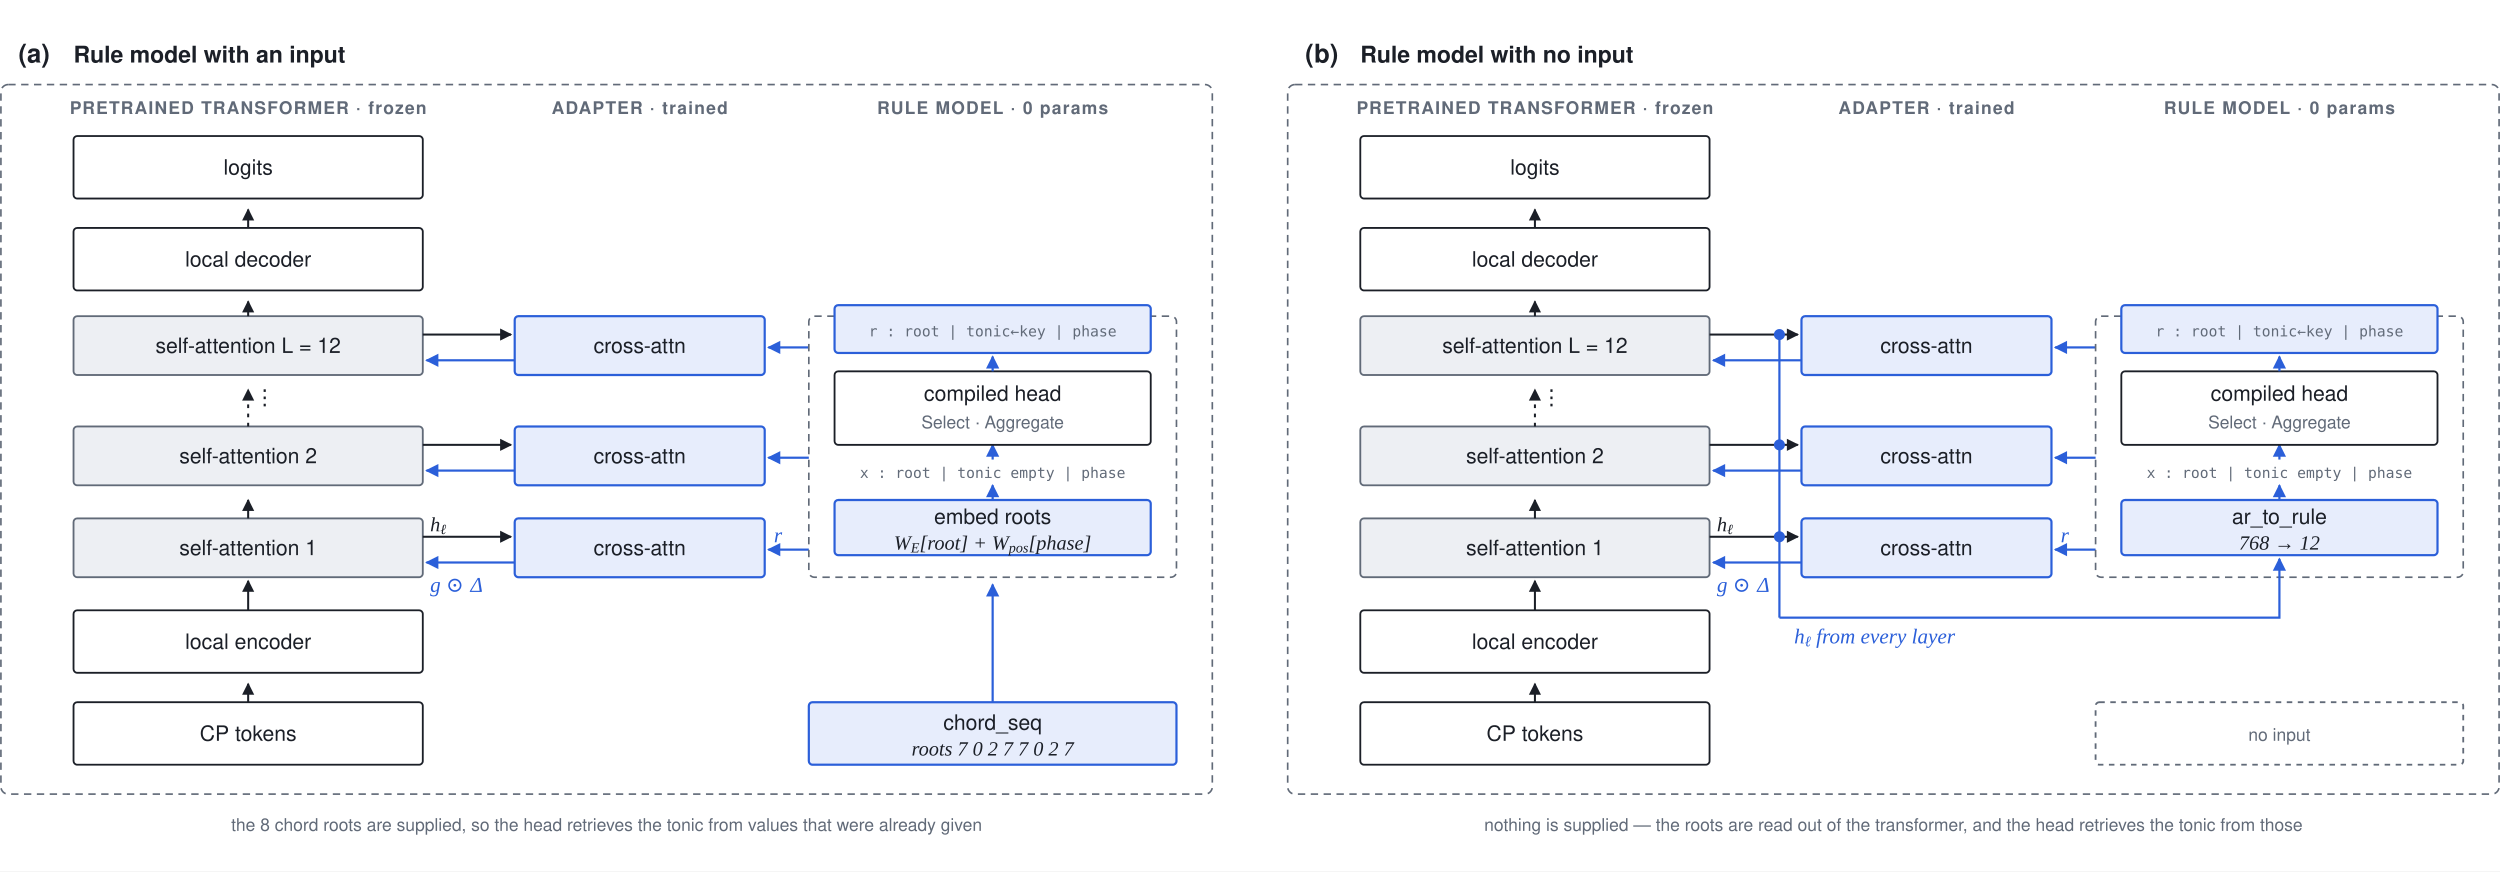
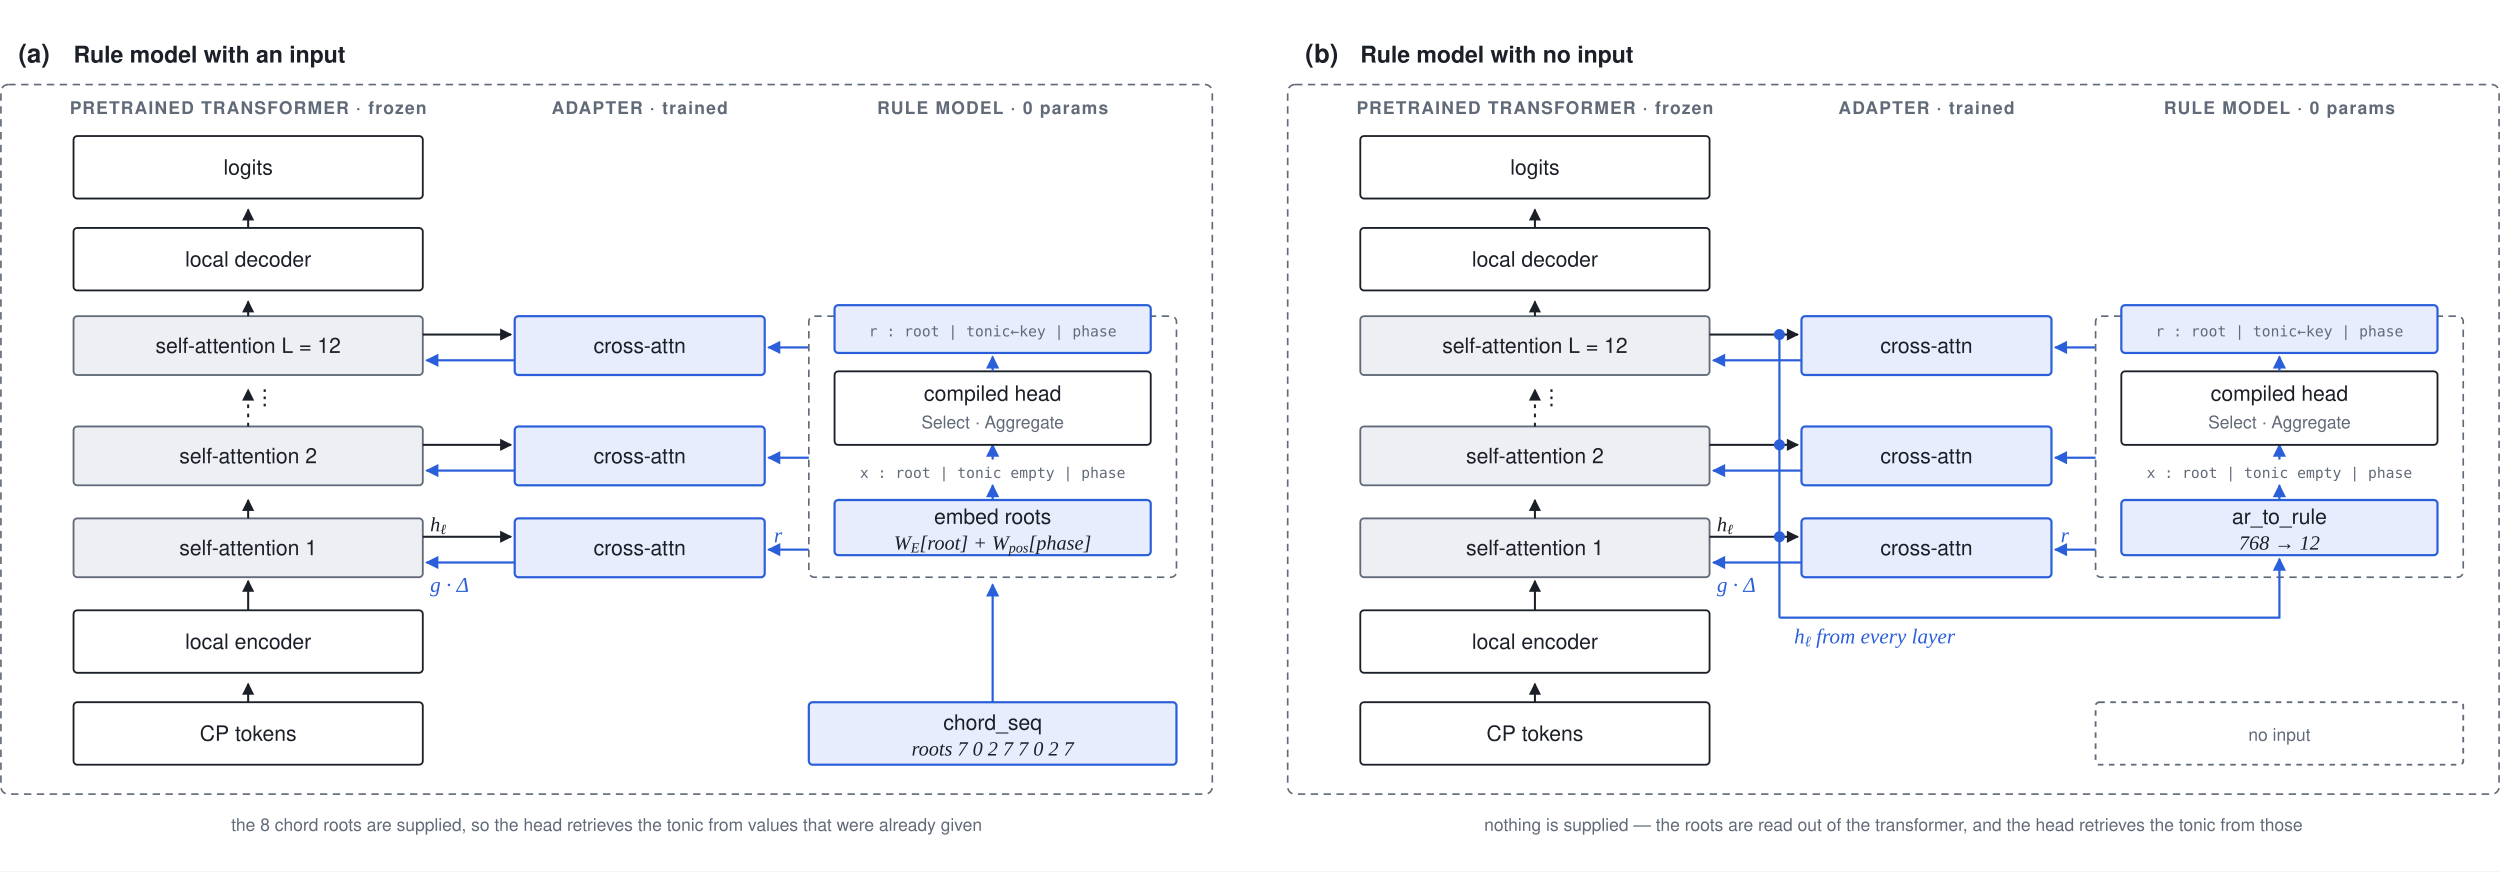
<svg xmlns="http://www.w3.org/2000/svg" viewBox="0 0 1360 474" width="1360" height="474" role="img" aria-label="Pretrained transformer on the left, rule model on the right, cross-attention adapters bridging them, with and without an input to the rule model">
  <style>
.pnl   { fill: #FFFFFF; stroke: #D7DCE4; stroke-width: 1; }
.bx    { fill: #F2F4F8; stroke: #D7DCE4; stroke-width: 1; }
.bxf   { fill: #EDEFF3; stroke: #C4CBD6; stroke-width: 1; }
.bxa   { fill: #E7EDFC; stroke: #2B5FD9; stroke-width: 1.2; }
.bxx   { fill: #FBF1E0; stroke: #A96A12; stroke-width: 1.2; }
.bxd   { fill: none; stroke: #616A78; stroke-width: 1; stroke-dasharray: 4 4; }
.slot  { fill: #FFFFFF; stroke: #2B5FD9; stroke-width: .8; }
.tick  { fill: #EDEFF3; stroke: #C4CBD6; stroke-width: .7; }
.ttl   { font: 600 12px 'IBM Plex Sans','Helvetica Neue',sans-serif; fill: #1B1F27;
          letter-spacing: .09em; }
.sub   { font: 400 10.5px 'IBM Plex Sans','Helvetica Neue',sans-serif; fill: #616A78; }
.lbl   { font: 500 11px 'IBM Plex Sans','Helvetica Neue',sans-serif; fill: #1B1F27; }
.lblf  { font: 500 11px 'IBM Plex Sans','Helvetica Neue',sans-serif; fill: #2B5FD9; }
.lblx  { font: 600 10px 'IBM Plex Sans','Helvetica Neue',sans-serif; fill: #A96A12; }
.mono  { font: 400 9.5px 'IBM Plex Mono',ui-monospace,monospace; fill: #616A78; }
.monof { font: 400 9.5px 'IBM Plex Mono',ui-monospace,monospace; fill: #2B5FD9; }
.tag   { font: 400 9px 'IBM Plex Sans','Helvetica Neue',sans-serif; fill: #616A78;
          letter-spacing: .06em; }
.arw   { stroke: #1B1F27; stroke-width: 1.4; fill: none; }
.arwf  { stroke: #2B5FD9; stroke-width: 1.5; fill: none; }
.arwx  { stroke: #A96A12; stroke-width: 1.2; fill: none; stroke-dasharray: 5 4; }
.hair  { stroke: #2B5FD9; stroke-width: .7; fill: none; opacity: .55; }

.pbx    { fill: #FFFFFF; stroke: #1B1F27; stroke-width: 1; }
.pfroz  { fill: #EDEFF3; stroke: #616A78; stroke-width: 1; }
.pacc   { fill: #E7EDFC; stroke: #2B5FD9; stroke-width: 1.2; }
.pempty { fill: none; stroke: #616A78; stroke-width: 1; stroke-dasharray: 3 3; }
.pdash  { fill: none; stroke: #616A78; stroke-width: .9; stroke-dasharray: 4 3; }
.ppanel { font: 700 14px 'IBM Plex Sans',Helvetica,Arial,sans-serif; fill: #1B1F27; }
.phead  { font: 600 12.5px 'IBM Plex Sans',Helvetica,Arial,sans-serif; fill: #1B1F27; }
.plbl   { font: 400 11.5px 'IBM Plex Sans',Helvetica,Arial,sans-serif; fill: #1B1F27; }
.plblb  { font: 600 11.5px 'IBM Plex Sans',Helvetica,Arial,sans-serif; fill: #1B1F27;
           letter-spacing: .04em; }
.pmath  { font: italic 400 11px Georgia,'Times New Roman',serif; fill: #1B1F27; }
.pmathf { font: italic 400 11.5px Georgia,'Times New Roman',serif; fill: #2B5FD9; }
.pcap   { font: 400 9.5px 'IBM Plex Sans',Helvetica,Arial,sans-serif; fill: #616A78; }
.ptag   { font: 400 8.5px 'IBM Plex Sans',Helvetica,Arial,sans-serif; fill: #616A78;
           letter-spacing: .05em; }
.pnum   { font: 400 8px 'IBM Plex Mono',monospace; fill: #616A78; }
.parw   { stroke: #1B1F27; stroke-width: 1.1; fill: none; }
.parwa  { stroke: #2B5FD9; stroke-width: 1.2; fill: none; }
.gcell-off { fill: none;            stroke: #D7DCE4;   stroke-width: .6; }
.gcell-vis { fill: #EDEFF3;   stroke: #D7DCE4;   stroke-width: .6; }
.gcell-hit { fill: #2B5FD9;          stroke: #2B5FD9;   stroke-width: .6; }

.plane   { stroke: #D7DCE4; stroke-width: 1; stroke-dasharray: 2 5; }
.plane-t { font: 600 9.5px 'IBM Plex Sans',Helvetica,sans-serif; fill: #616A78;
            letter-spacing: .07em; }
.pbrk    { fill: none; stroke: #616A78; stroke-width: .9; }
.pdot    { fill: #2B5FD9; stroke: none; }
.pplus   { font: 400 17px 'IBM Plex Sans',Helvetica,sans-serif; fill: #2B5FD9; }
</style>
  <rect width="1360" height="474" fill="#FFFFFF" />
  <marker id="ar-ink" viewBox="0 0 10 10" refX="9" refY="5" markerWidth="6" markerHeight="6" orient="auto-start-reverse">
    <path d="M 0 0 L 10 5 L 0 10 z" fill="#1B1F27" />
  </marker>
  <marker id="ar-flow" viewBox="0 0 10 10" refX="9" refY="5" markerWidth="6" markerHeight="6" orient="auto-start-reverse">
    <path d="M 0 0 L 10 5 L 0 10 z" fill="#2B5FD9" />
  </marker>
  <marker id="ar-aux" viewBox="0 0 10 10" refX="9" refY="5" markerWidth="6" markerHeight="6" orient="auto-start-reverse">
    <path d="M 0 0 L 10 5 L 0 10 z" fill="#A96A12" />
  </marker>
  <g>
    <rect x="0.5" y="46" width="659" height="386" rx="4" class="pdash" />
    <text x="10" y="34" class="ppanel">(a)</text>
    <text x="40" y="34" class="phead">Rule model with an input</text>
    <text x="135.0" y="62" text-anchor="middle" class="plane-t">PRETRAINED TRANSFORMER · frozen</text>
    <rect x="40" y="382" width="190" height="34" rx="2" class="pbx" />
    <text x="135.0" y="403.0" text-anchor="middle" class="plbl">CP tokens</text>
    <line x1="135.0" y1="382" x2="135.0" y2="372" class="parw" marker-end="url(#ar-ink)" />
    <rect x="40" y="332" width="190" height="34" rx="2" class="pbx" />
    <text x="135.0" y="353.0" text-anchor="middle" class="plbl">local encoder</text>
    <line x1="135.0" y1="332" x2="135.0" y2="316" class="parw" marker-end="url(#ar-ink)" />
    <rect x="40" y="282" width="190" height="32" rx="2" class="pfroz" />
    <text x="135.0" y="302.0" text-anchor="middle" class="plbl">self-attention 1</text>
    <line x1="135.0" y1="282" x2="135.0" y2="272" class="parw" marker-end="url(#ar-ink)" />
    <rect x="40" y="232" width="190" height="32" rx="2" class="pfroz" />
    <text x="135.0" y="252.0" text-anchor="middle" class="plbl">self-attention 2</text>
    <rect x="40" y="172" width="190" height="32" rx="2" class="pfroz" />
    <text x="135.0" y="192.0" text-anchor="middle" class="plbl">self-attention L = 12</text>
    <line x1="135.0" y1="232" x2="135.0" y2="212" class="parw" stroke-dasharray="2 3" marker-end="url(#ar-ink)" />
    <text x="144.0" y="220" text-anchor="middle" class="plbl">⋮</text>
    <line x1="135.0" y1="172" x2="135.0" y2="164" class="parw" marker-end="url(#ar-ink)" />
    <rect x="40" y="124" width="190" height="34" rx="2" class="pbx" />
    <text x="135.0" y="145.0" text-anchor="middle" class="plbl">local decoder</text>
    <line x1="135.0" y1="124" x2="135.0" y2="114" class="parw" marker-end="url(#ar-ink)" />
    <rect x="40" y="74" width="190" height="34" rx="2" class="pbx" />
    <text x="135.0" y="95.0" text-anchor="middle" class="plbl">logits</text>
    <text x="348.0" y="62" text-anchor="middle" class="plane-t">ADAPTER · trained</text>
    <rect x="280" y="282" width="136" height="32" rx="2" class="pacc" />
    <text x="348.0" y="302.0" text-anchor="middle" class="plbl">cross-attn</text>
    <line x1="230" y1="292" x2="278" y2="292" class="parw" marker-end="url(#ar-ink)" />
    <line x1="280" y1="306" x2="232" y2="306" class="parwa" marker-end="url(#ar-flow)" />
    <line x1="440" y1="299" x2="418" y2="299" class="parwa" marker-end="url(#ar-flow)" />
    <text x="234" y="289" class="pmath">h<tspan font-size="70%" baseline-shift="-20%">ℓ</tspan>
    </text>
-     <text x="234" y="322" class="pmathf">g ⊙ Δ</text>
+     <text x="234" y="322" class="pmathf">g · Δ</text>
    <text x="421" y="295" class="pmathf">r</text>
    <rect x="280" y="232" width="136" height="32" rx="2" class="pacc" />
    <text x="348.0" y="252.0" text-anchor="middle" class="plbl">cross-attn</text>
    <line x1="230" y1="242" x2="278" y2="242" class="parw" marker-end="url(#ar-ink)" />
    <line x1="280" y1="256" x2="232" y2="256" class="parwa" marker-end="url(#ar-flow)" />
    <line x1="440" y1="249" x2="418" y2="249" class="parwa" marker-end="url(#ar-flow)" />
    <rect x="280" y="172" width="136" height="32" rx="2" class="pacc" />
    <text x="348.0" y="192.0" text-anchor="middle" class="plbl">cross-attn</text>
    <line x1="230" y1="182" x2="278" y2="182" class="parw" marker-end="url(#ar-ink)" />
    <line x1="280" y1="196" x2="232" y2="196" class="parwa" marker-end="url(#ar-flow)" />
    <line x1="440" y1="189" x2="418" y2="189" class="parwa" marker-end="url(#ar-flow)" />
    <text x="540.0" y="62" text-anchor="middle" class="plane-t">RULE MODEL · 0 params</text>
    <rect x="440" y="172" width="200" height="142" rx="3" class="pdash" />
    <rect x="454" y="272" width="172" height="30" rx="2" class="pacc" />
    <text x="540.0" y="285.0" text-anchor="middle" class="plbl">embed roots</text>
    <text x="540.0" y="299.0" text-anchor="middle" class="pmath">W<tspan font-size="70%" baseline-shift="-20%">E</tspan>[root] + W<tspan font-size="70%" baseline-shift="-20%">pos</tspan>[phase]</text>
    <rect x="440" y="382" width="200" height="34" rx="2" class="pacc" />
    <text x="540.0" y="397.0" text-anchor="middle" class="plbl">chord_seq</text>
    <text x="540.0" y="411.0" text-anchor="middle" class="pmath">roots  7 0 2 7 7 0 2 7</text>
    <line x1="540.0" y1="382" x2="540.0" y2="318" class="parwa" marker-end="url(#ar-flow)" />
    <line x1="540.0" y1="272" x2="540.0" y2="264" class="parwa" marker-end="url(#ar-flow)" />
    <text x="540.0" y="260" text-anchor="middle" class="pnum">x :  root | tonic empty | phase</text>
    <line x1="540.0" y1="250" x2="540.0" y2="242" class="parwa" marker-end="url(#ar-flow)" />
    <rect x="454" y="202" width="172" height="40" rx="2" class="pbx" />
    <text x="540.0" y="218" text-anchor="middle" class="plbl">compiled head</text>
    <text x="540.0" y="233" text-anchor="middle" class="pcap">Select · Aggregate</text>
    <line x1="540.0" y1="202" x2="540.0" y2="194" class="parwa" marker-end="url(#ar-flow)" />
    <rect x="454" y="166" width="172" height="26" rx="2" class="pacc" />
    <text x="540.0" y="183" text-anchor="middle" class="pnum">r :  root | tonic←key | phase</text>
    <text x="330" y="452" text-anchor="middle" class="pcap">the 8 chord roots are supplied, so the head retrieves the tonic from values that were already given</text>
  </g>
  <g transform="translate(700,0)">
    <rect x="0.5" y="46" width="659" height="386" rx="4" class="pdash" />
    <text x="10" y="34" class="ppanel">(b)</text>
    <text x="40" y="34" class="phead">Rule model with no input</text>
    <text x="135.0" y="62" text-anchor="middle" class="plane-t">PRETRAINED TRANSFORMER · frozen</text>
    <rect x="40" y="382" width="190" height="34" rx="2" class="pbx" />
    <text x="135.0" y="403.0" text-anchor="middle" class="plbl">CP tokens</text>
    <line x1="135.0" y1="382" x2="135.0" y2="372" class="parw" marker-end="url(#ar-ink)" />
    <rect x="40" y="332" width="190" height="34" rx="2" class="pbx" />
    <text x="135.0" y="353.0" text-anchor="middle" class="plbl">local encoder</text>
    <line x1="135.0" y1="332" x2="135.0" y2="316" class="parw" marker-end="url(#ar-ink)" />
    <rect x="40" y="282" width="190" height="32" rx="2" class="pfroz" />
    <text x="135.0" y="302.0" text-anchor="middle" class="plbl">self-attention 1</text>
    <line x1="135.0" y1="282" x2="135.0" y2="272" class="parw" marker-end="url(#ar-ink)" />
    <rect x="40" y="232" width="190" height="32" rx="2" class="pfroz" />
    <text x="135.0" y="252.0" text-anchor="middle" class="plbl">self-attention 2</text>
    <rect x="40" y="172" width="190" height="32" rx="2" class="pfroz" />
    <text x="135.0" y="192.0" text-anchor="middle" class="plbl">self-attention L = 12</text>
    <line x1="135.0" y1="232" x2="135.0" y2="212" class="parw" stroke-dasharray="2 3" marker-end="url(#ar-ink)" />
    <text x="144.0" y="220" text-anchor="middle" class="plbl">⋮</text>
    <line x1="135.0" y1="172" x2="135.0" y2="164" class="parw" marker-end="url(#ar-ink)" />
    <rect x="40" y="124" width="190" height="34" rx="2" class="pbx" />
    <text x="135.0" y="145.0" text-anchor="middle" class="plbl">local decoder</text>
    <line x1="135.0" y1="124" x2="135.0" y2="114" class="parw" marker-end="url(#ar-ink)" />
    <rect x="40" y="74" width="190" height="34" rx="2" class="pbx" />
    <text x="135.0" y="95.0" text-anchor="middle" class="plbl">logits</text>
    <text x="348.0" y="62" text-anchor="middle" class="plane-t">ADAPTER · trained</text>
    <rect x="280" y="282" width="136" height="32" rx="2" class="pacc" />
    <text x="348.0" y="302.0" text-anchor="middle" class="plbl">cross-attn</text>
    <line x1="230" y1="292" x2="278" y2="292" class="parw" marker-end="url(#ar-ink)" />
    <line x1="280" y1="306" x2="232" y2="306" class="parwa" marker-end="url(#ar-flow)" />
    <line x1="440" y1="299" x2="418" y2="299" class="parwa" marker-end="url(#ar-flow)" />
    <text x="234" y="289" class="pmath">h<tspan font-size="70%" baseline-shift="-20%">ℓ</tspan>
    </text>
-     <text x="234" y="322" class="pmathf">g ⊙ Δ</text>
+     <text x="234" y="322" class="pmathf">g · Δ</text>
    <text x="421" y="295" class="pmathf">r</text>
    <rect x="280" y="232" width="136" height="32" rx="2" class="pacc" />
    <text x="348.0" y="252.0" text-anchor="middle" class="plbl">cross-attn</text>
    <line x1="230" y1="242" x2="278" y2="242" class="parw" marker-end="url(#ar-ink)" />
    <line x1="280" y1="256" x2="232" y2="256" class="parwa" marker-end="url(#ar-flow)" />
    <line x1="440" y1="249" x2="418" y2="249" class="parwa" marker-end="url(#ar-flow)" />
    <rect x="280" y="172" width="136" height="32" rx="2" class="pacc" />
    <text x="348.0" y="192.0" text-anchor="middle" class="plbl">cross-attn</text>
    <line x1="230" y1="182" x2="278" y2="182" class="parw" marker-end="url(#ar-ink)" />
    <line x1="280" y1="196" x2="232" y2="196" class="parwa" marker-end="url(#ar-flow)" />
    <line x1="440" y1="189" x2="418" y2="189" class="parwa" marker-end="url(#ar-flow)" />
    <text x="540.0" y="62" text-anchor="middle" class="plane-t">RULE MODEL · 0 params</text>
    <rect x="440" y="172" width="200" height="142" rx="3" class="pdash" />
    <rect x="454" y="272" width="172" height="30" rx="2" class="pacc" />
    <text x="540.0" y="285.0" text-anchor="middle" class="plbl">ar_to_rule</text>
    <text x="540.0" y="299.0" text-anchor="middle" class="pmath">768 → 12</text>
    <rect x="440" y="382" width="200" height="34" rx="2" class="pempty" />
    <text x="540.0" y="403" text-anchor="middle" class="pcap">no input</text>
    <line x1="268" y1="182" x2="268" y2="336" class="parwa" />
    <circle cx="268" cy="292" r="3" class="pdot" />
    <circle cx="268" cy="242" r="3" class="pdot" />
    <circle cx="268" cy="182" r="3" class="pdot" />
    <polyline points="268,336 540.0,336 540.0,304" class="parwa" marker-end="url(#ar-flow)" />
    <text x="276" y="350" class="pmathf">h<tspan font-size="70%" baseline-shift="-20%">ℓ</tspan>  from every layer</text>
    <line x1="540.0" y1="272" x2="540.0" y2="264" class="parwa" marker-end="url(#ar-flow)" />
    <text x="540.0" y="260" text-anchor="middle" class="pnum">x :  root | tonic empty | phase</text>
    <line x1="540.0" y1="250" x2="540.0" y2="242" class="parwa" marker-end="url(#ar-flow)" />
    <rect x="454" y="202" width="172" height="40" rx="2" class="pbx" />
    <text x="540.0" y="218" text-anchor="middle" class="plbl">compiled head</text>
    <text x="540.0" y="233" text-anchor="middle" class="pcap">Select · Aggregate</text>
    <line x1="540.0" y1="202" x2="540.0" y2="194" class="parwa" marker-end="url(#ar-flow)" />
    <rect x="454" y="166" width="172" height="26" rx="2" class="pacc" />
    <text x="540.0" y="183" text-anchor="middle" class="pnum">r :  root | tonic←key | phase</text>
    <text x="330" y="452" text-anchor="middle" class="pcap">nothing is supplied — the roots are read out of the transformer, and the head retrieves the tonic from those</text>
  </g>
</svg>
